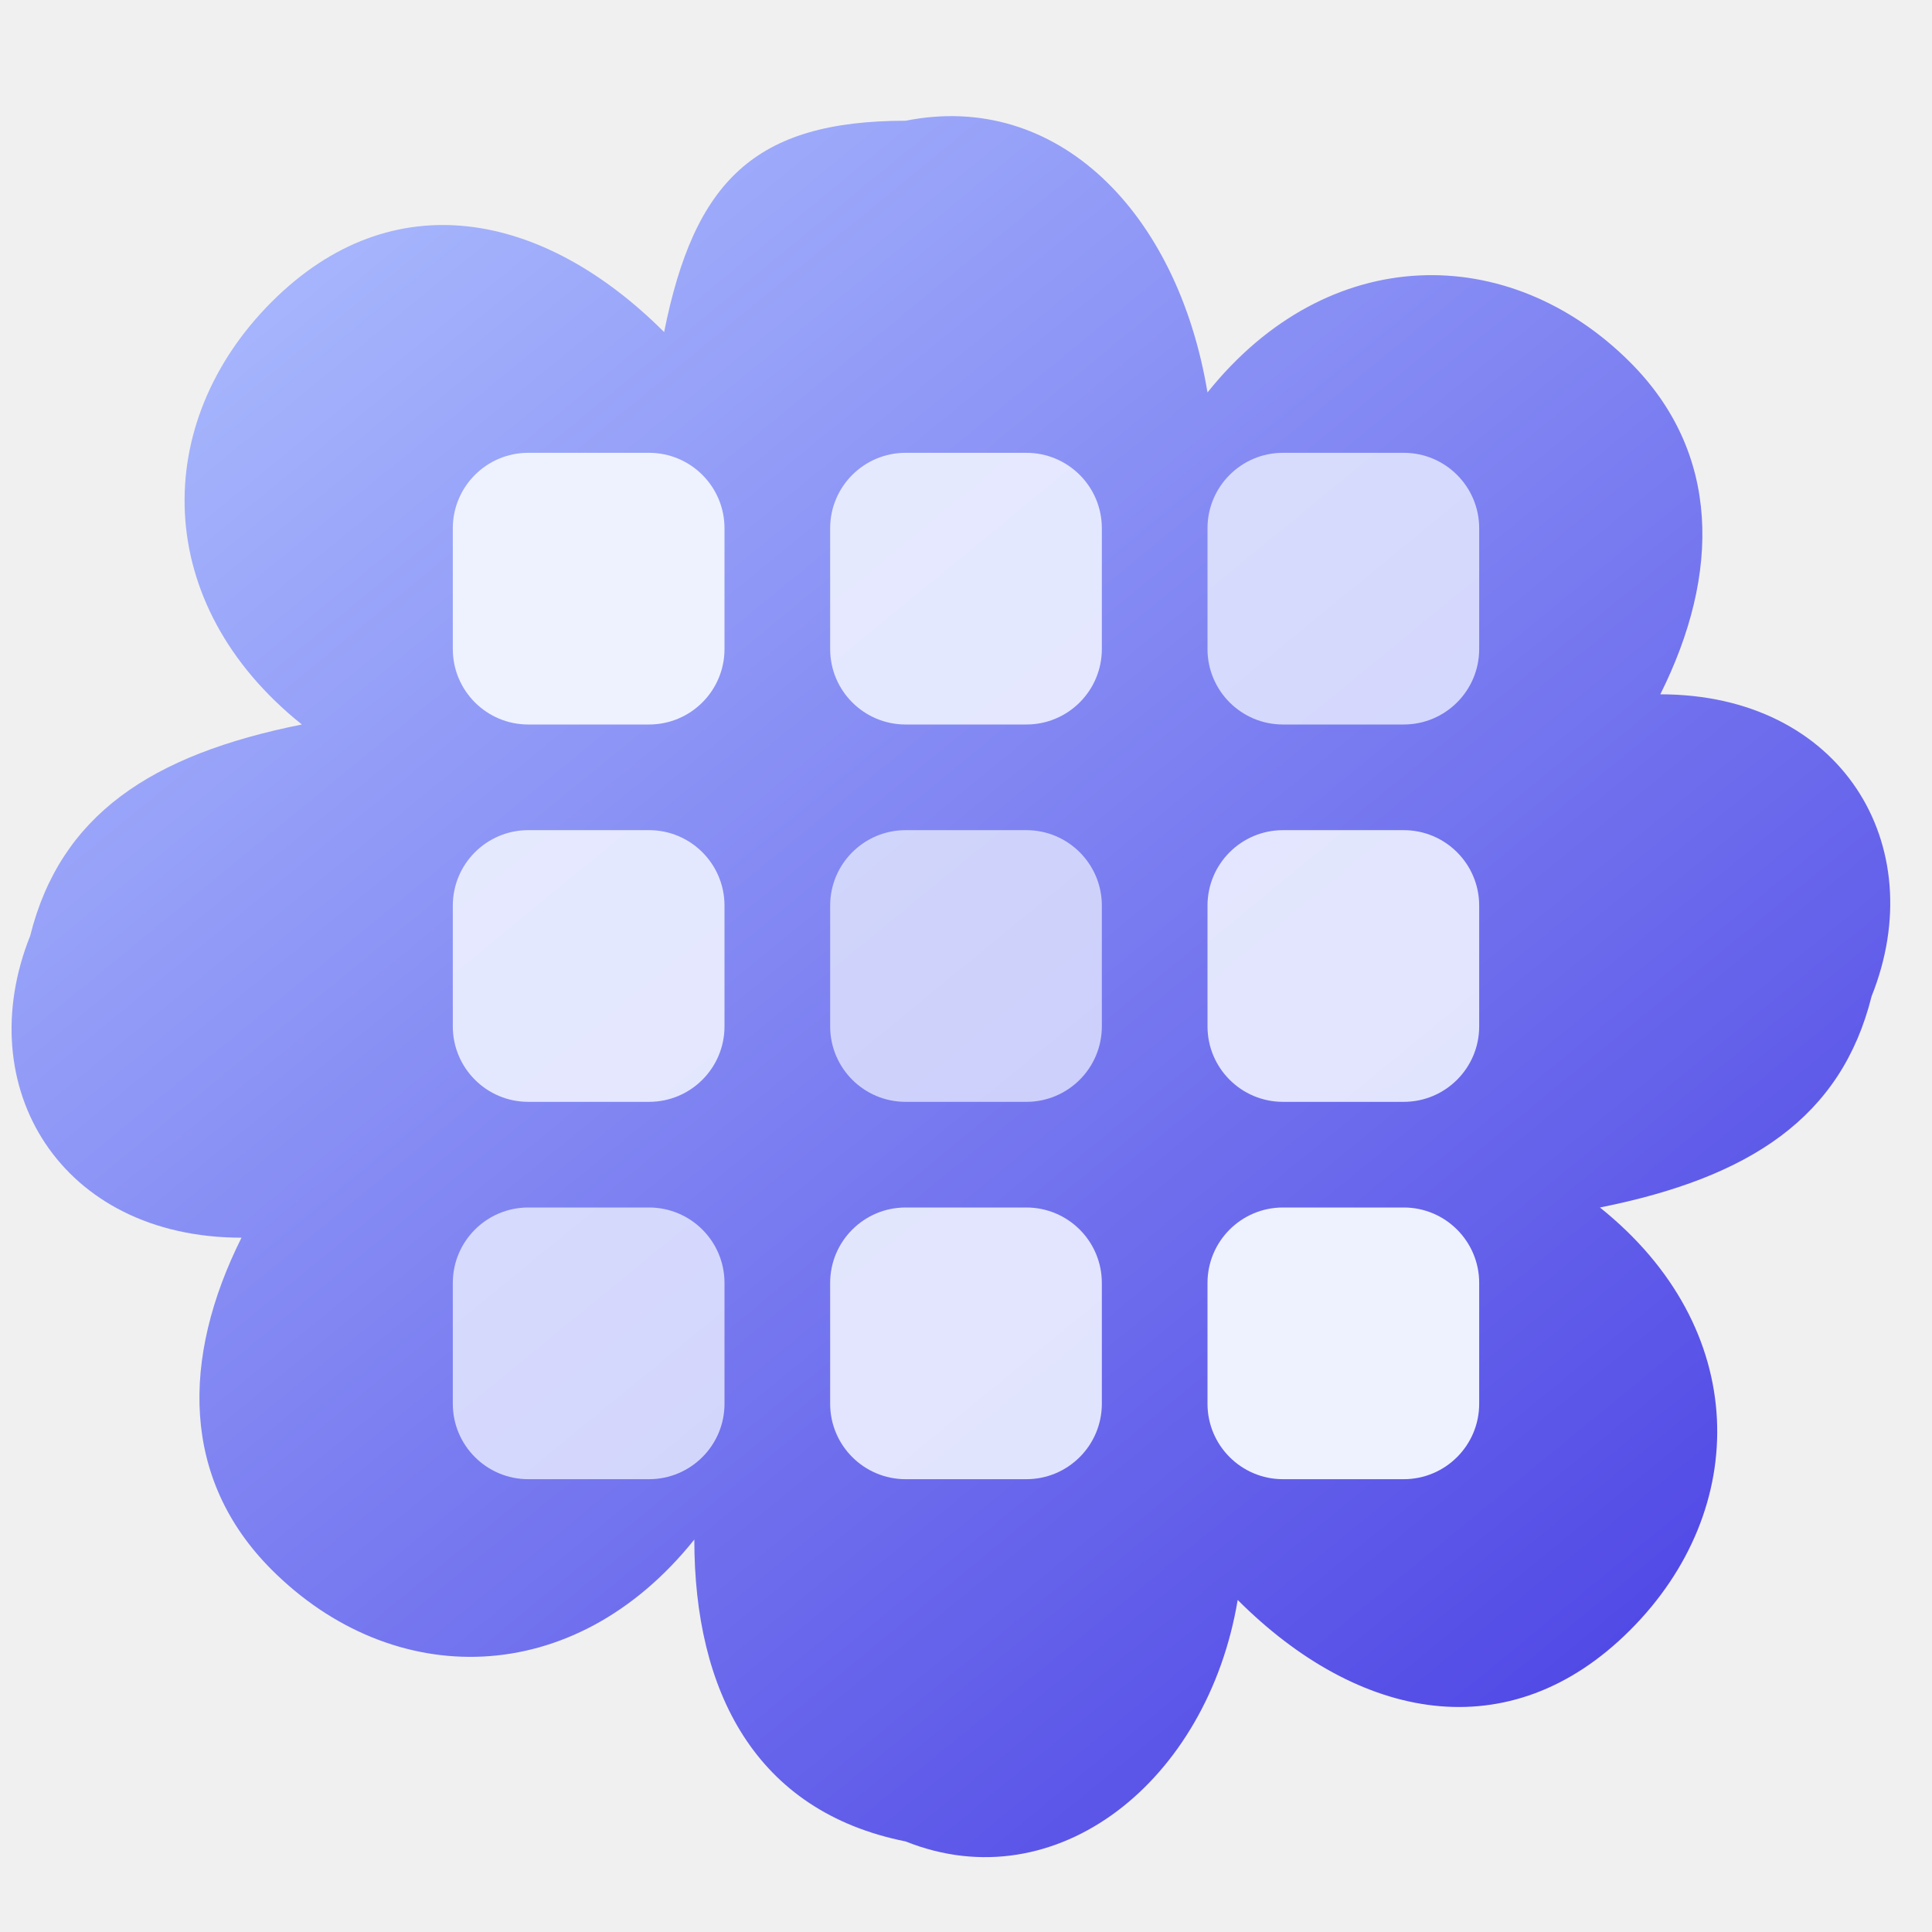
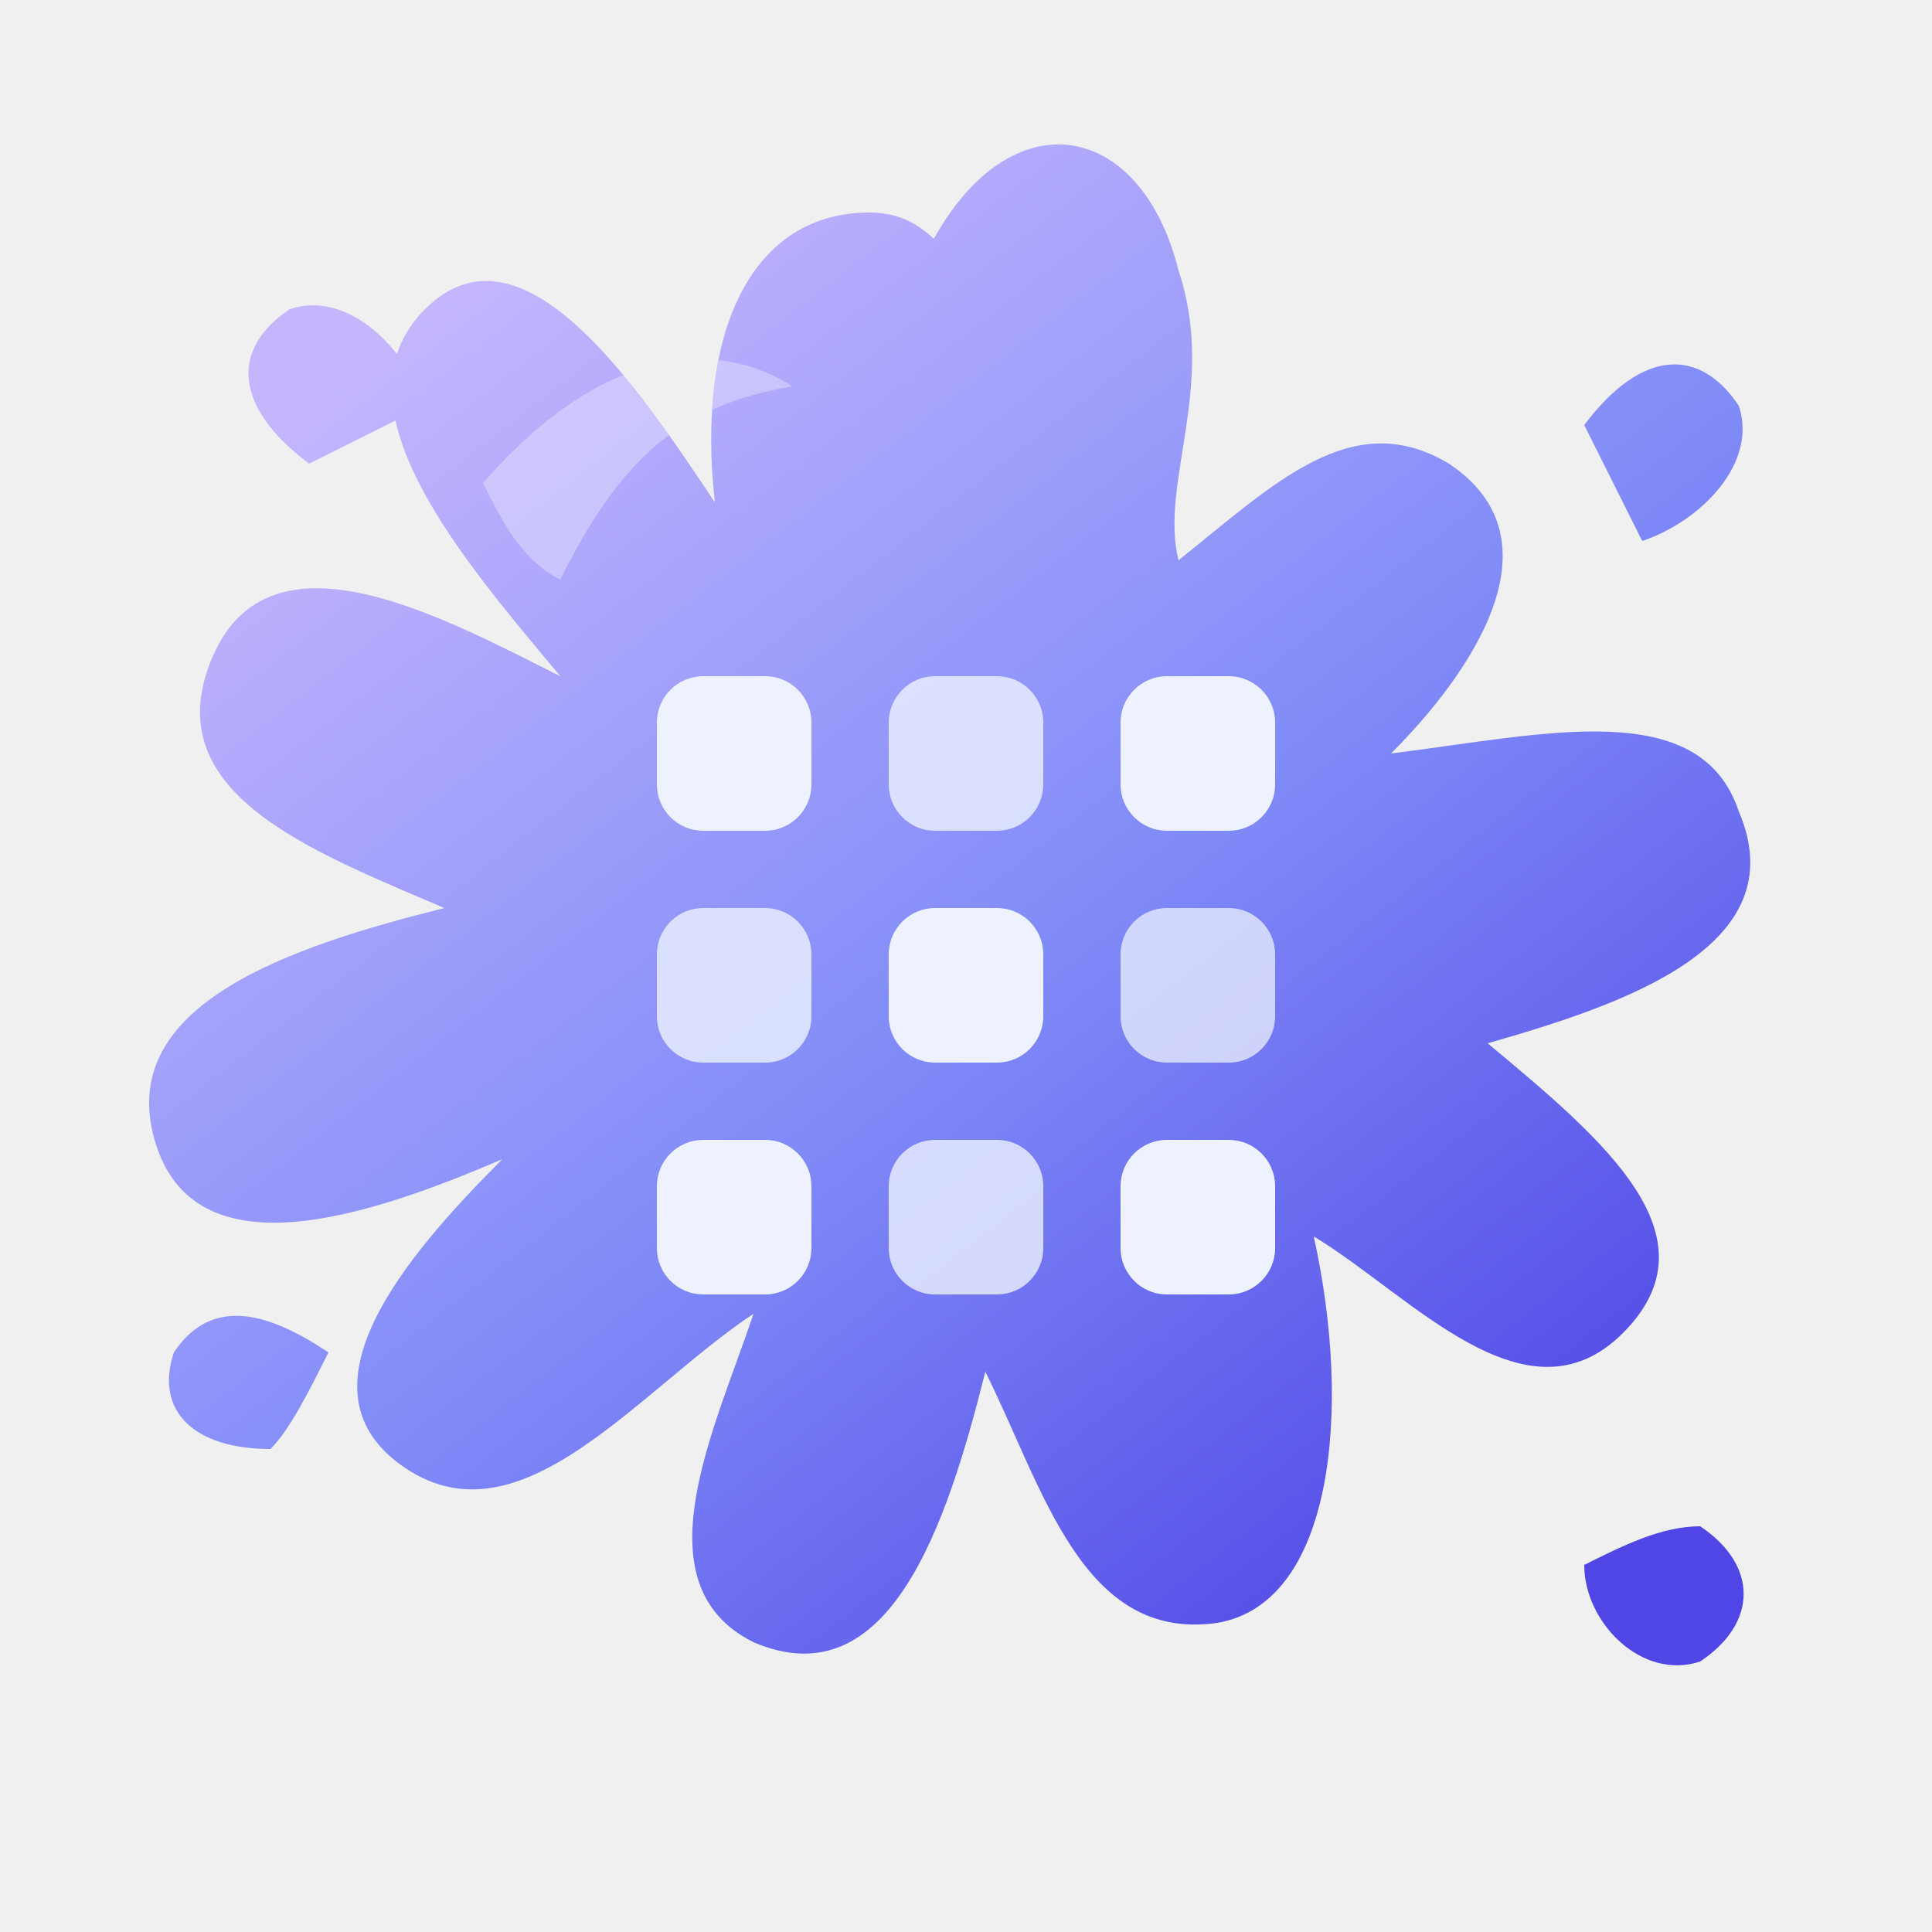
- <svg xmlns="http://www.w3.org/2000/svg" viewBox="0 0 64 64">
+ <svg xmlns="http://www.w3.org/2000/svg" viewBox="0 0 100 100">
  <defs>
-     <linearGradient id="goo" x1="12" y1="8" x2="53" y2="58" gradientUnits="userSpaceOnUse">
-       <stop stop-color="#a5b4fc" />
+     <linearGradient id="goo" x1="25" y1="14" x2="78" y2="82" gradientUnits="userSpaceOnUse">
+       <stop stop-color="#c4b5fd" />
+       <stop offset=".52" stop-color="#818cf8" />
      <stop offset="1" stop-color="#4f46e5" />
    </linearGradient>
    <clipPath id="splat">
-       <path d="M30 4c5-1 9 3 10 9 4-5 10-5 14-1 3 3 3 7 1 11 6 0 9 5 7 10-1 4-4 6-9 7 5 4 5 10 1 14-4 4-9 3-13-1-1 6-6 10-11 8-5-1-7-5-7-10-4 5-10 5-14 1-3-3-3-7-1-11-6 0-9-5-7-10 1-4 4-6 9-7-5-4-5-10-1-14 4-4 9-3 13 1 1-5 3-7 8-7z" />
+       <path d="M48 13c4-8 11-7 13 1 2 6-1 11 0 15 5-4 9-8 14-5 6 4 1 11-3 15 8-1 16-3 18 3 3 7-6 10-13 12 6 5 12 10 7 15-5 5-11-2-16-5 2 9 1 19-5 20-7 1-9-7-12-13-2 8-5 17-12 14-6-3-2-11 0-17-6 4-12 12-18 8-6-4 0-11 5-16-7 3-16 6-18-1-2-7 7-10 15-12-7-3-15-6-12-13 3-7 12-2 18 1-5-6-12-14-7-19 5-5 11 4 15 10-1-9 2-15 8-15 2 0 3 1 4 2z" />
    </clipPath>
  </defs>
-   <path fill="url(#goo)" d="M30 4c5-1 9 3 10 9 4-5 10-5 14-1 3 3 3 7 1 11 6 0 9 5 7 10-1 4-4 6-9 7 5 4 5 10 1 14-4 4-9 3-13-1-1 6-6 10-11 8-5-1-7-5-7-10-4 5-10 5-14 1-3-3-3-7-1-11-6 0-9-5-7-10 1-4 4-6 9-7-5-4-5-10-1-14 4-4 9-3 13 1 1-5 3-7 8-7z" />
+   <path fill="url(#goo)" d="M48 13c4-8 11-7 13 1 2 6-1 11 0 15 5-4 9-8 14-5 6 4 1 11-3 15 8-1 16-3 18 3 3 7-6 10-13 12 6 5 12 10 7 15-5 5-11-2-16-5 2 9 1 19-5 20-7 1-9-7-12-13-2 8-5 17-12 14-6-3-2-11 0-17-6 4-12 12-18 8-6-4 0-11 5-16-7 3-16 6-18-1-2-7 7-10 15-12-7-3-15-6-12-13 3-7 12-2 18 1-5-6-12-14-7-19 5-5 11 4 15 10-1-9 2-15 8-15 2 0 3 1 4 2z" />
  <g clip-path="url(#splat)" fill="#eef2ff">
-     <rect x="15" y="15" width="9" height="9" rx="2.5" />
-     <rect x="27.5" y="15" width="9" height="9" rx="2.5" opacity=".9" />
-     <rect x="40" y="15" width="9" height="9" rx="2.5" opacity=".78" />
-     <rect x="15" y="27.5" width="9" height="9" rx="2.5" opacity=".9" />
-     <rect x="27.5" y="27.5" width="9" height="9" rx="2.5" opacity=".72" />
-     <rect x="40" y="27.5" width="9" height="9" rx="2.5" opacity=".9" />
-     <rect x="15" y="40" width="9" height="9" rx="2.5" opacity=".78" />
-     <rect x="27.5" y="40" width="9" height="9" rx="2.5" opacity=".9" />
-     <rect x="40" y="40" width="9" height="9" rx="2.5" />
+     <rect x="34" y="35" width="8" height="8" rx="2.4" />
+     <rect x="46" y="35" width="8" height="8" rx="2.4" opacity=".8" />
+     <rect x="58" y="35" width="8" height="8" rx="2.4" />
+     <rect x="34" y="47" width="8" height="8" rx="2.4" opacity=".8" />
+     <rect x="46" y="47" width="8" height="8" rx="2.4" />
+     <rect x="58" y="47" width="8" height="8" rx="2.4" opacity=".75" />
+     <rect x="34" y="59" width="8" height="8" rx="2.4" />
+     <rect x="46" y="59" width="8" height="8" rx="2.4" opacity=".8" />
+     <rect x="58" y="59" width="8" height="8" rx="2.4" />
+     <path d="M25 25c7-8 13-7 16-5-6 1-9 4-12 10-2-1-3-3-4-5z" fill="#fff" opacity=".32" />
  </g>
+   <path d="M16 24c-4-3-4-6-1-8 3-1 6 2 7 5-2 1-4 2-6 3zM82 22c3-4 6-4 8-1 1 3-2 6-5 7-1-2-2-4-3-6zM14 75c-4 0-6-2-5-5 2-3 5-2 8 0-1 2-2 4-3 5zM88 79c3 2 3 5 0 7-3 1-6-2-6-5 2-1 4-2 6-2z" fill="url(#goo)" />
</svg>
